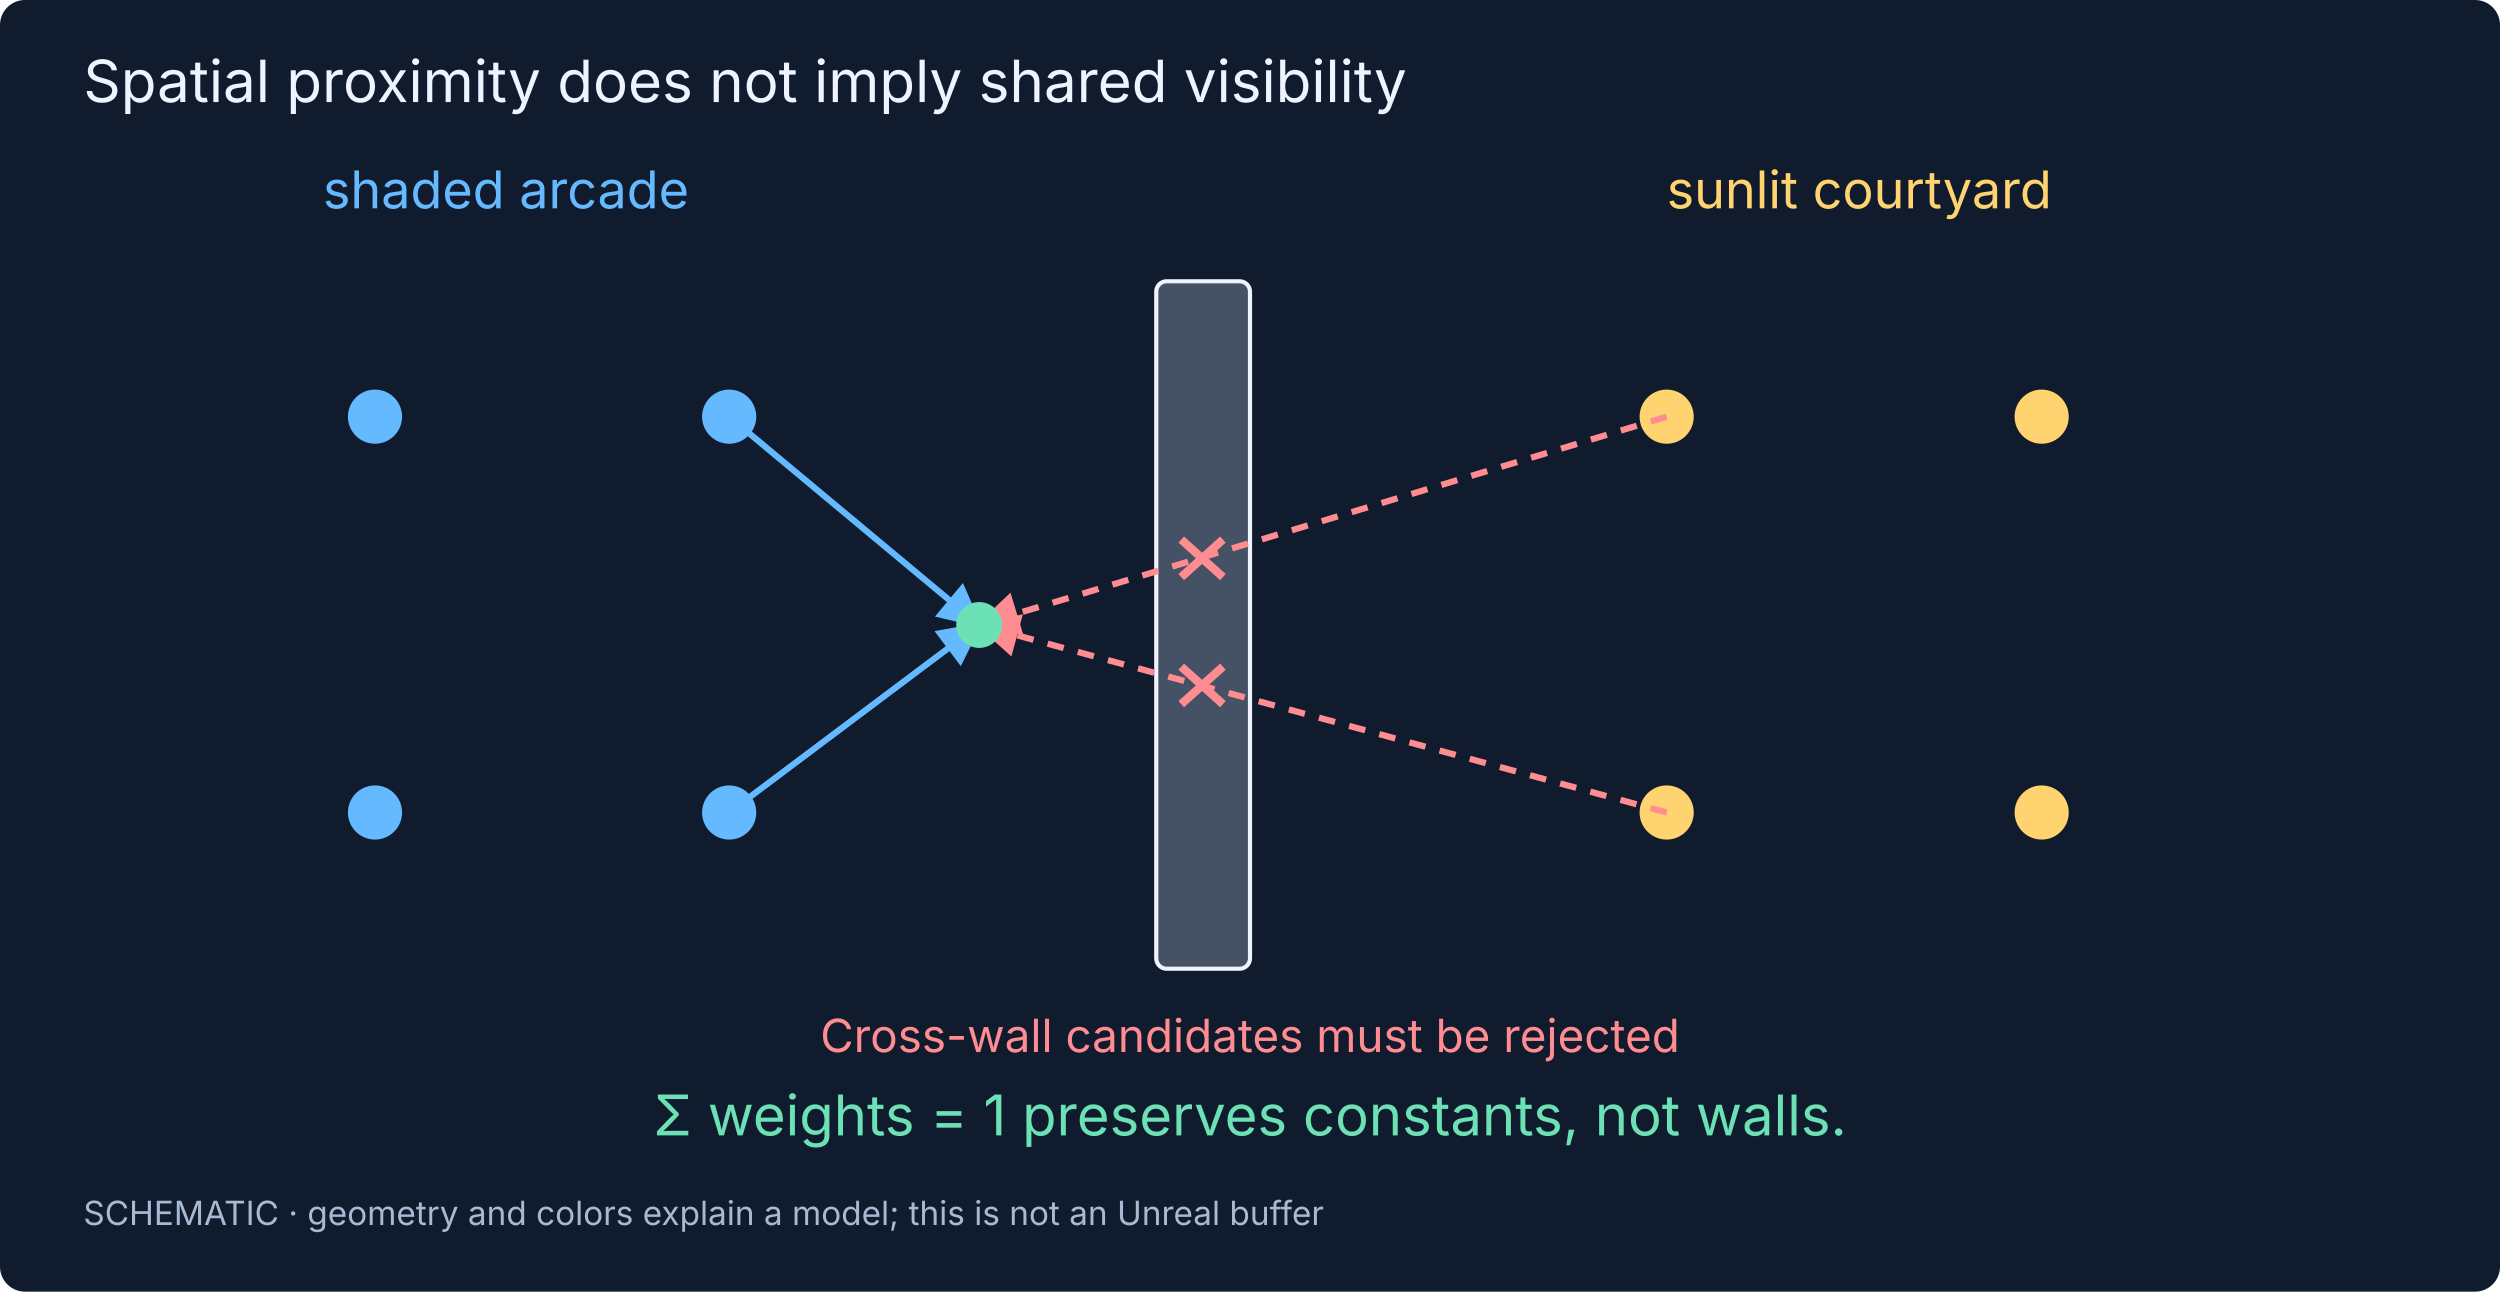
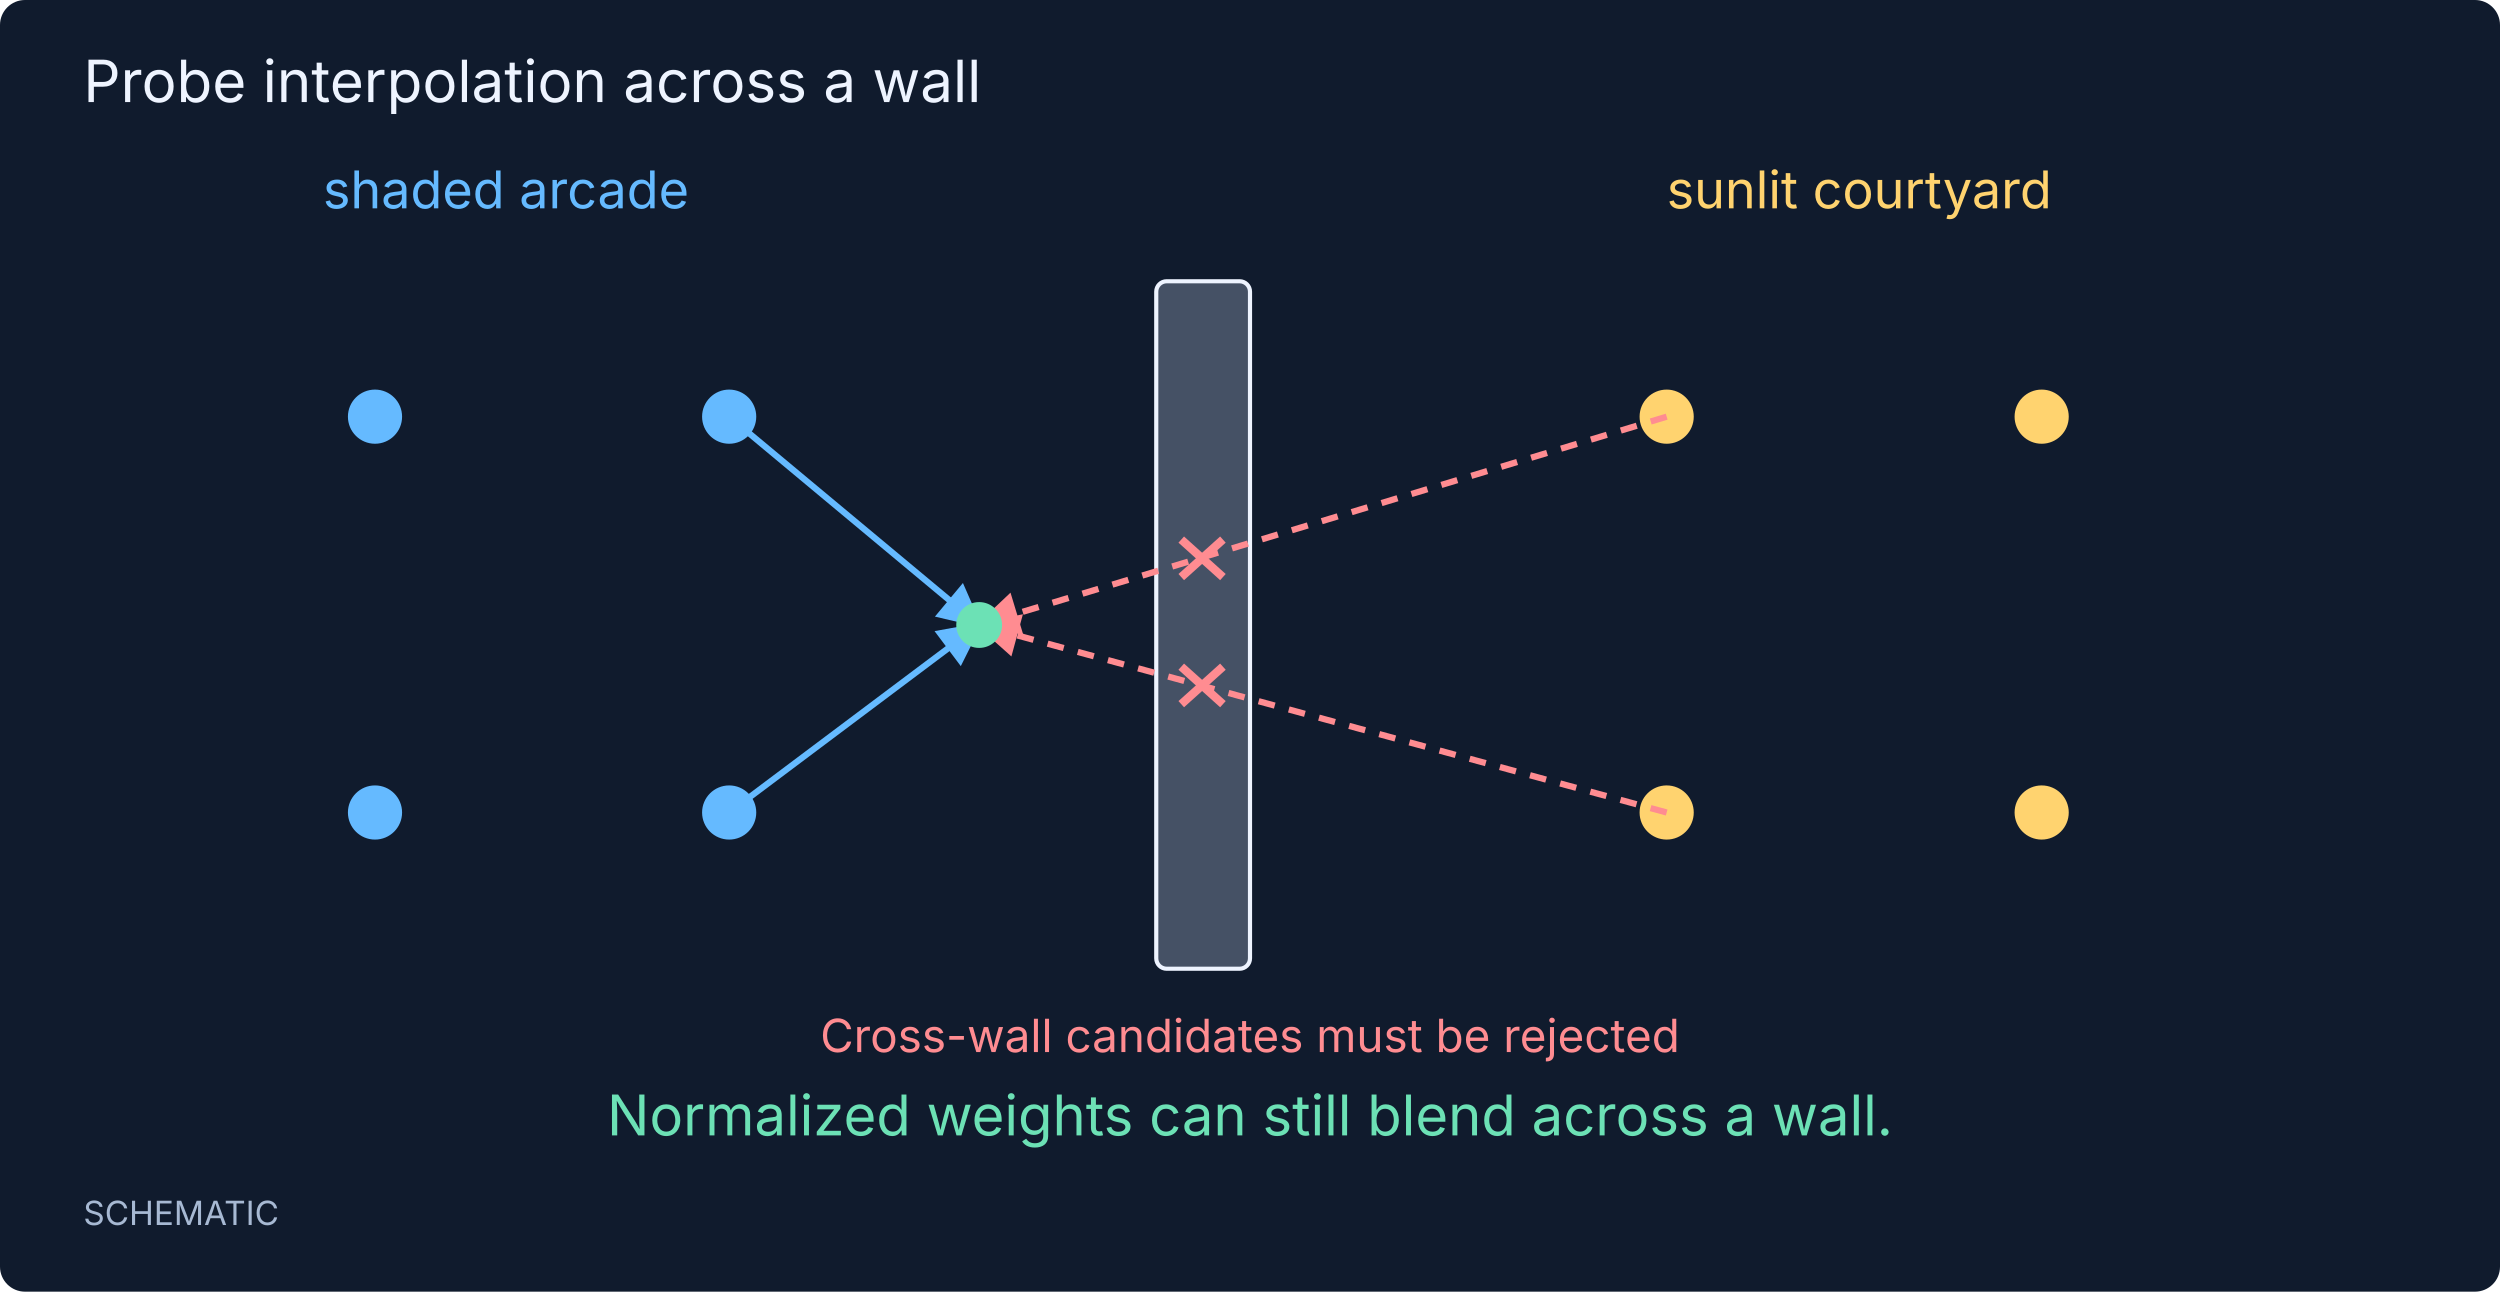
<svg xmlns="http://www.w3.org/2000/svg" viewBox="0 0 1200 620" role="img" aria-labelledby="title desc">
  <defs>
    <marker id="arrow" viewBox="0 0 10 10" refX="9" refY="5" markerWidth="7" markerHeight="7" orient="auto-start-reverse">
      <path d="M0 0 L10 5 L0 10 Z" fill="context-stroke" />
    </marker>
  </defs>
  <rect width="1200" height="620" rx="12" fill="#101b2d" />
  <g font-family="Inter, Segoe UI, Arial, sans-serif">
    <rect x="555" y="135" width="45" height="330" rx="5" stroke="#eef4ff" stroke-width="2" fill="#455165" />
    <circle cx="180" cy="200" r="12" stroke="#65baff" stroke-width="2" fill="#65baff" />
    <circle cx="180" cy="390" r="12" stroke="#65baff" stroke-width="2" fill="#65baff" />
    <circle cx="350" cy="200" r="12" stroke="#65baff" stroke-width="2" fill="#65baff" />
    <circle cx="350" cy="390" r="12" stroke="#65baff" stroke-width="2" fill="#65baff" />
    <circle cx="800" cy="200" r="12" stroke="#ffd36f" stroke-width="2" fill="#ffd36f" />
    <circle cx="800" cy="390" r="12" stroke="#ffd36f" stroke-width="2" fill="#ffd36f" />
    <circle cx="980" cy="200" r="12" stroke="#ffd36f" stroke-width="2" fill="#ffd36f" />
    <circle cx="980" cy="390" r="12" stroke="#ffd36f" stroke-width="2" fill="#ffd36f" />
    <path d="M350 200L470 300" stroke="#65baff" stroke-width="3" fill="none" marker-end="url(#arrow)" />
    <path d="M350 390L470 300" stroke="#65baff" stroke-width="3" fill="none" marker-end="url(#arrow)" />
    <path d="M800 200L470 300" stroke="#ff8c91" stroke-width="3" fill="none" marker-end="url(#arrow)" stroke-dasharray="8 7" />
    <path d="M800 390L470 300" stroke="#ff8c91" stroke-width="3" fill="none" marker-end="url(#arrow)" stroke-dasharray="8 7" />
    <path d="M567 259L587 277" stroke="#ff8c91" stroke-width="4" fill="none" />
    <path d="M587 259L567 277" stroke="#ff8c91" stroke-width="4" fill="none" />
    <path d="M567 320L587 338" stroke="#ff8c91" stroke-width="4" fill="none" />
    <path d="M587 320L567 338" stroke="#ff8c91" stroke-width="4" fill="none" />
    <circle cx="470" cy="300" r="10" stroke="#6ce1b5" stroke-width="2" fill="#6ce1b5" />
-     <text x="40" y="49" font-size="28" fill="#eef4ff" text-anchor="start">Spatial proximity does not imply shared visibility</text>
-     <text x="40" y="588" font-size="16" fill="#a7b9d3" text-anchor="start">SCHEMATIC · geometry and colors explain a model; this is not an Unreal buffer</text>
+     <text x="40" y="49" font-size="28" fill="#eef4ff" text-anchor="start">Probe interpolation across a wall</text>
+     <text x="40" y="588" font-size="16" fill="#a7b9d3" text-anchor="start">SCHEMATIC</text>
    <text x="155" y="100" font-size="25" fill="#65baff" text-anchor="start">shaded arcade</text>
    <text x="800" y="100" font-size="25" fill="#ffd36f" text-anchor="start">sunlit courtyard</text>
    <text x="600" y="505" font-size="22" fill="#ff8c91" text-anchor="middle">Cross-wall candidates must be rejected</text>
-     <text x="600" y="545" font-size="27" fill="#6ce1b5" text-anchor="middle">Σ weights = 1 preserves constants, not walls.</text>
+     <text x="600" y="545" font-size="27" fill="#6ce1b5" text-anchor="middle">Normalized weights can still blend across a wall.</text>
  </g>
</svg>
